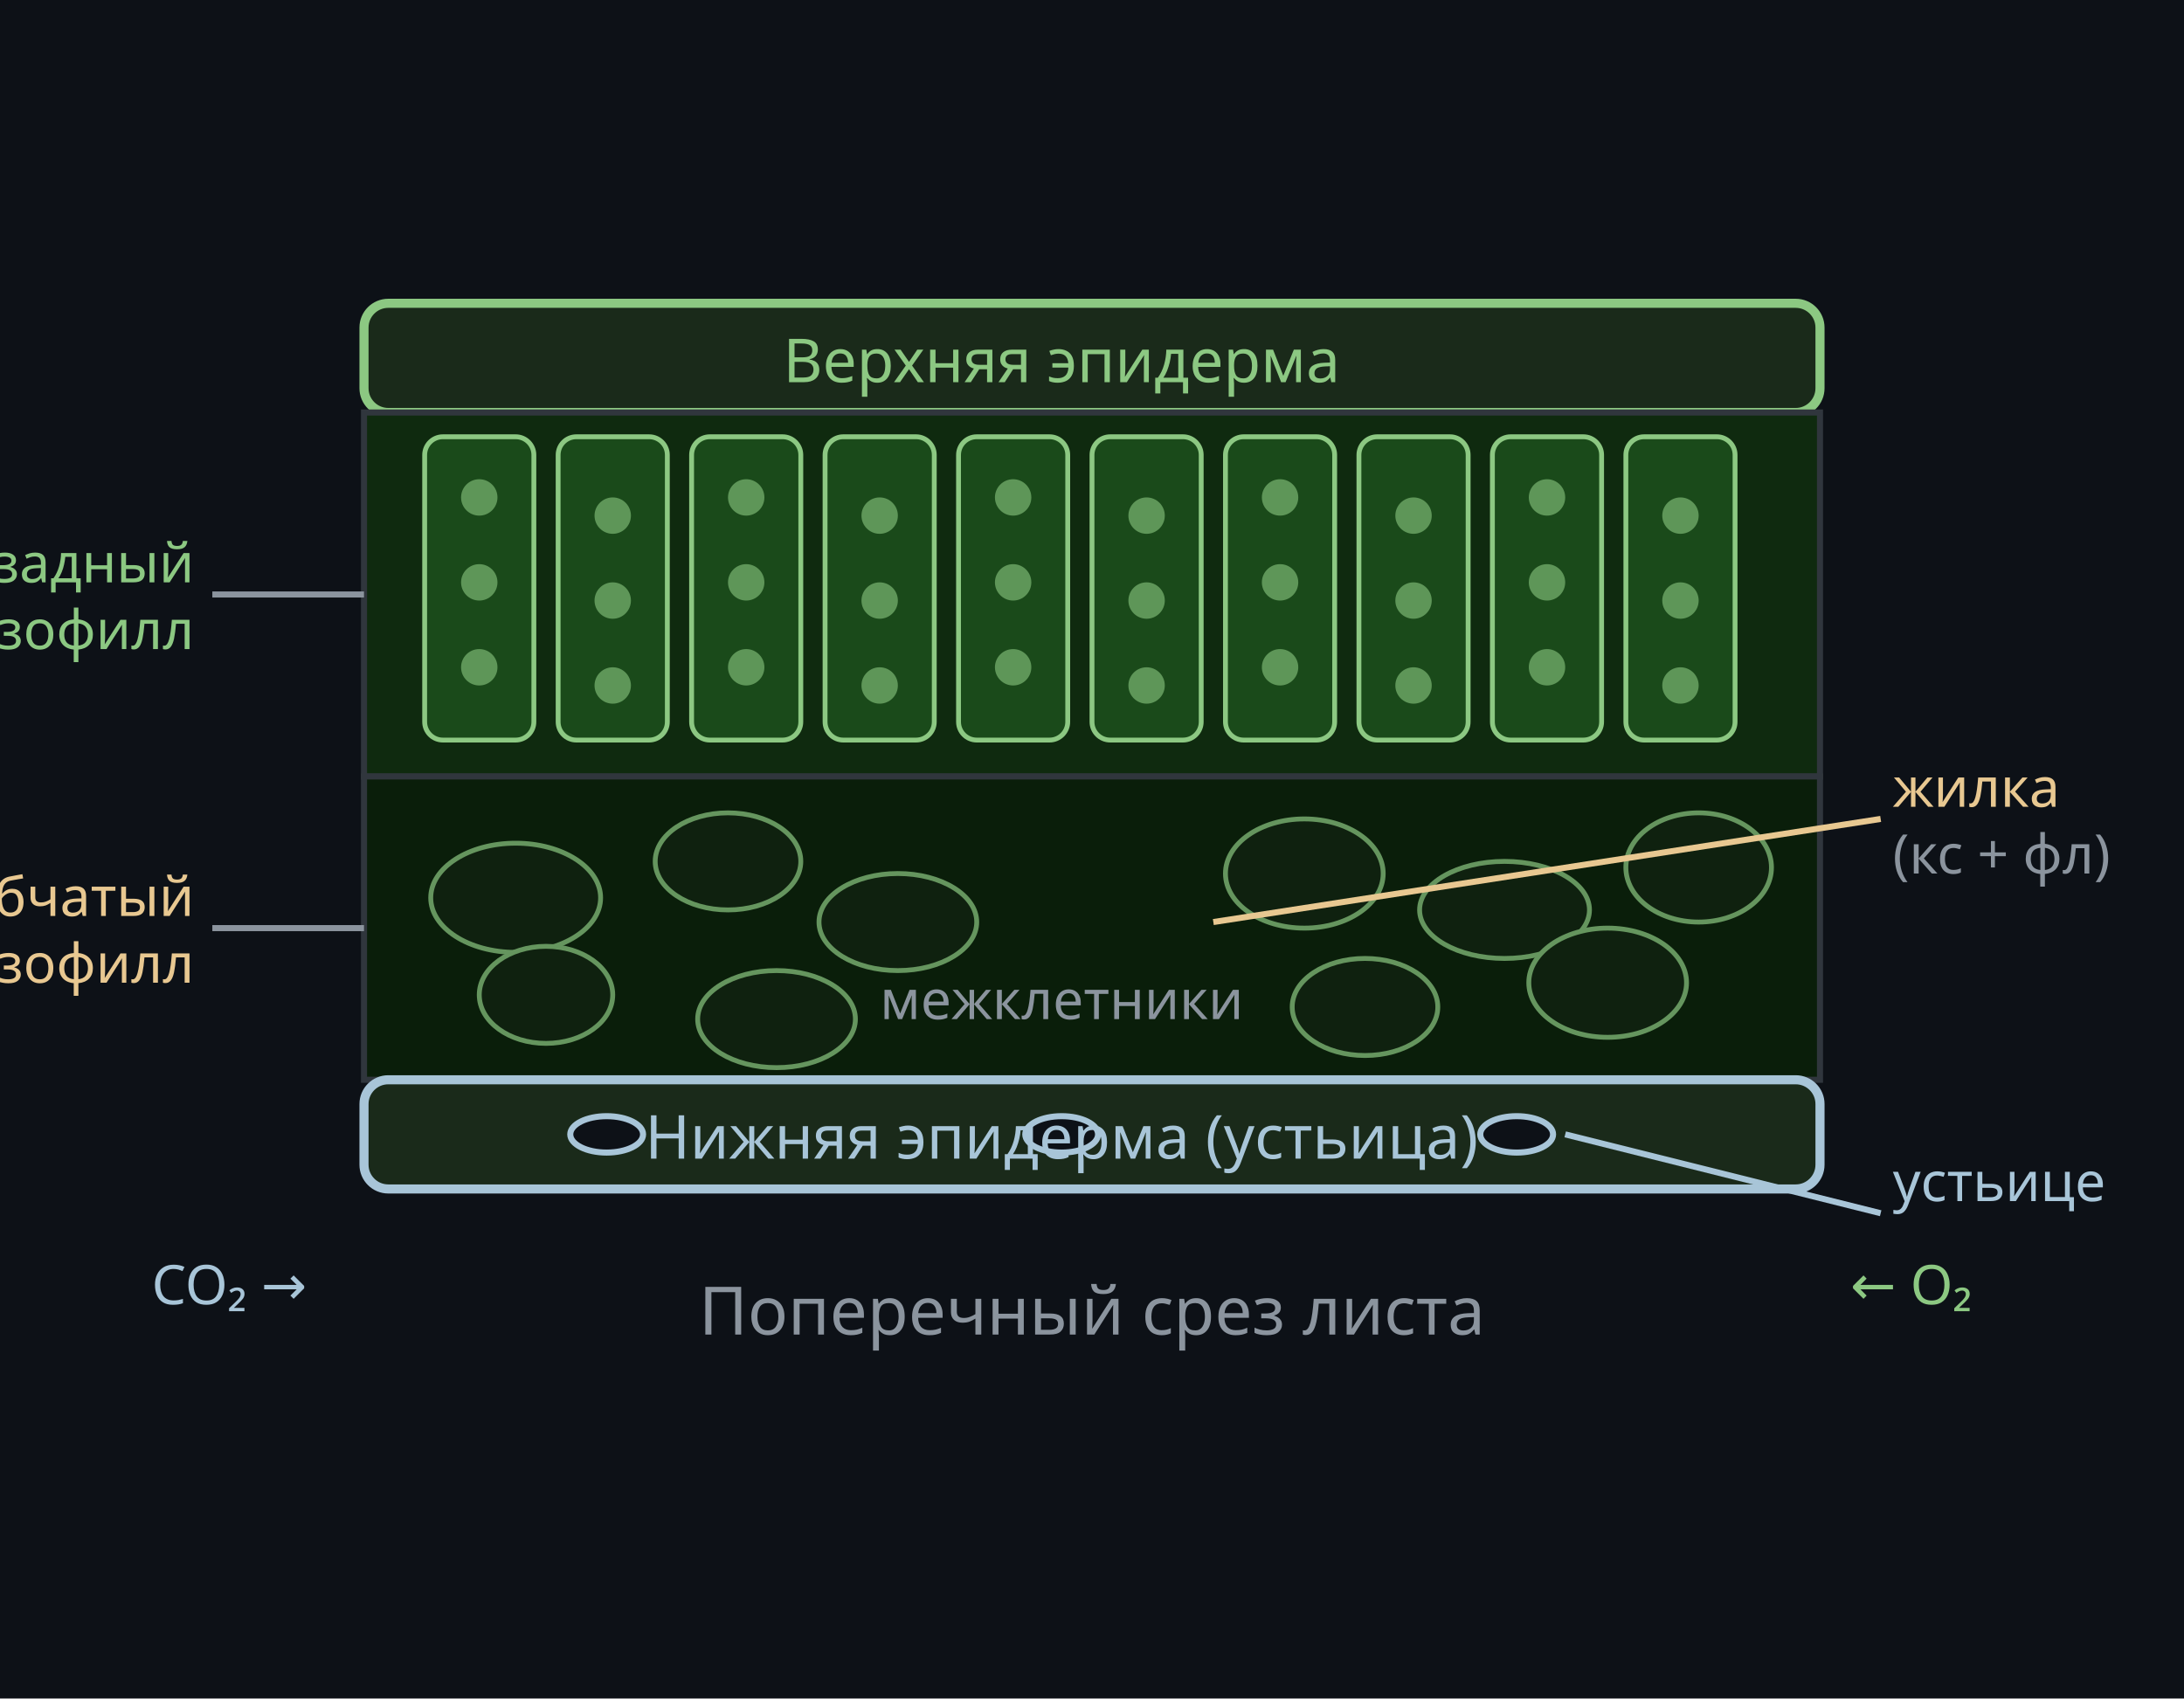
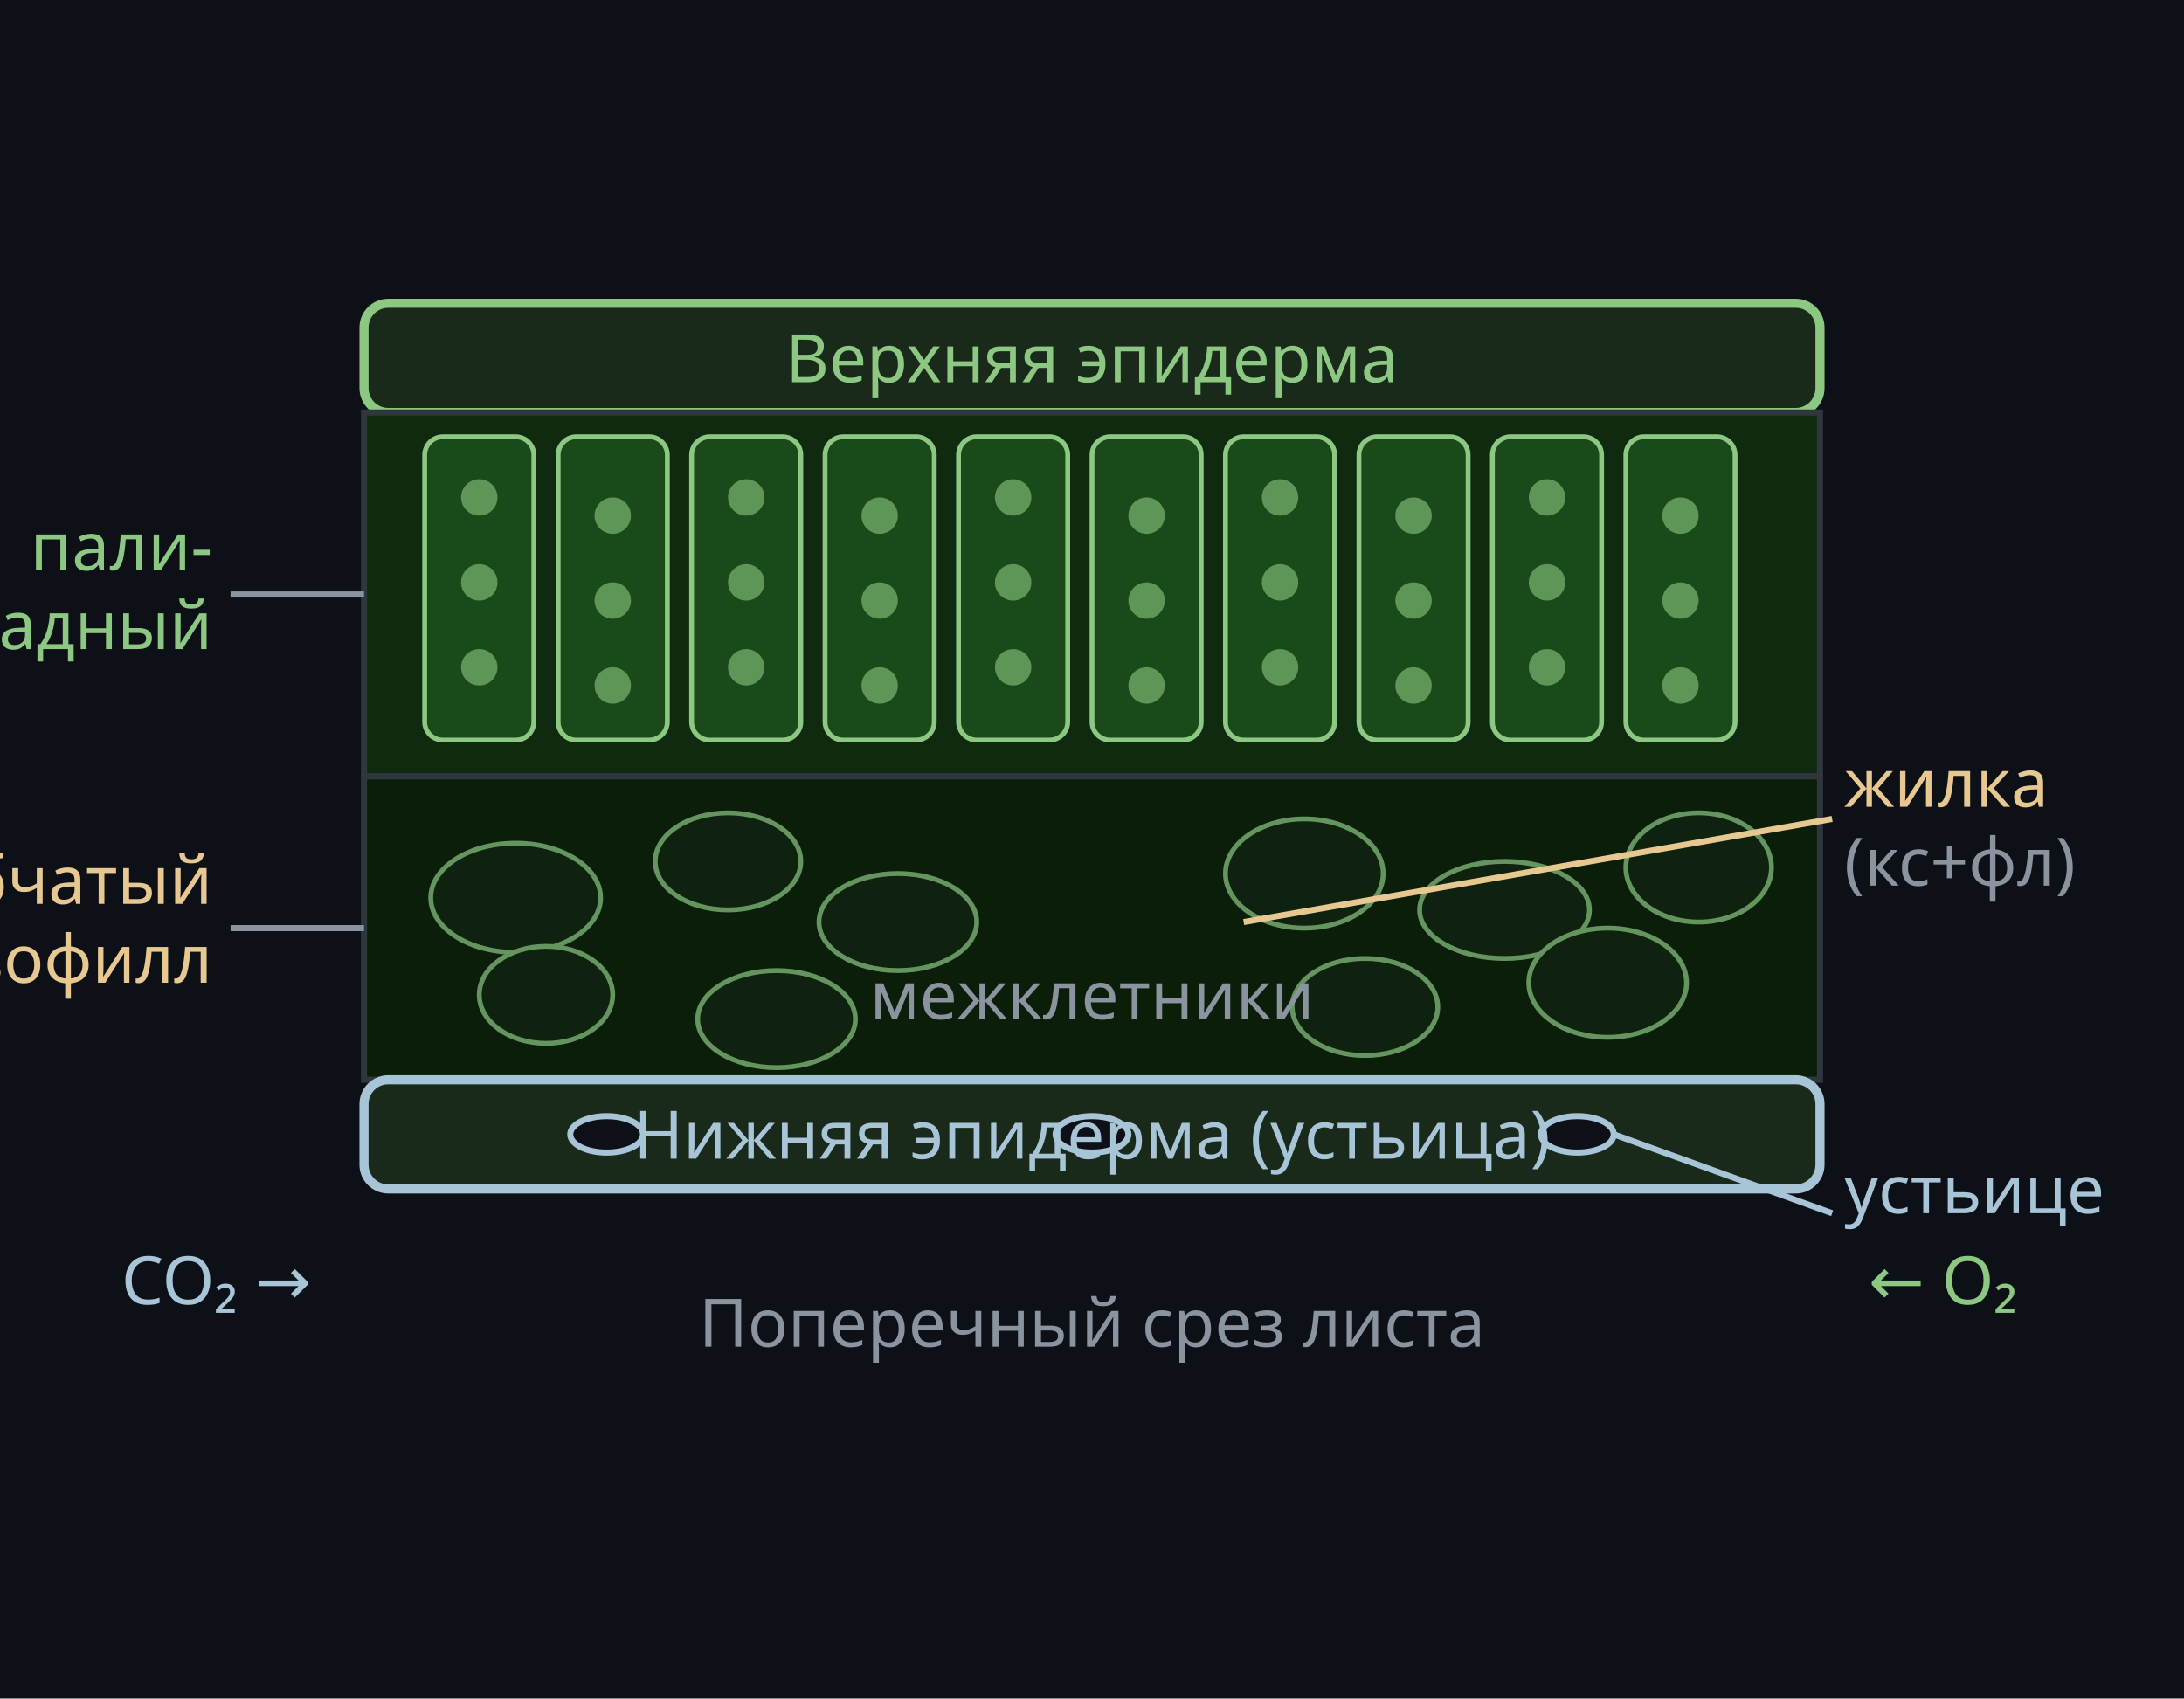
<svg xmlns="http://www.w3.org/2000/svg" viewBox="0 0 360 280" font-family="system-ui,sans-serif">
  <rect width="360" height="280" fill="#0d1117" />
  <rect x="60" y="50" width="240" height="18" rx="4" fill="#1a2a1a" stroke="#8cc882" stroke-width="1.5" />
-   <text x="175" y="63" text-anchor="middle" font-size="10" fill="#8cc882">Верхняя эпидерма</text>
+   <text x="180" y="63" text-anchor="middle" font-size="11" fill="#8cc882">Верхняя эпидерма</text>
  <rect x="60" y="68" width="240" height="60" fill="#0f2a0f" stroke="#30363d" stroke-width="1" />
  <g fill="#1a4a1a" stroke="#8cc882" stroke-width="0.8">
    <rect x="70" y="72" width="18" height="50" rx="3" />
    <rect x="92" y="72" width="18" height="50" rx="3" />
    <rect x="114" y="72" width="18" height="50" rx="3" />
    <rect x="136" y="72" width="18" height="50" rx="3" />
    <rect x="158" y="72" width="18" height="50" rx="3" />
    <rect x="180" y="72" width="18" height="50" rx="3" />
    <rect x="202" y="72" width="18" height="50" rx="3" />
    <rect x="224" y="72" width="18" height="50" rx="3" />
    <rect x="246" y="72" width="18" height="50" rx="3" />
    <rect x="268" y="72" width="18" height="50" rx="3" />
  </g>
  <g fill="#8cc882" opacity="0.6">
    <circle cx="79" cy="82" r="3" />
    <circle cx="79" cy="96" r="3" />
    <circle cx="79" cy="110" r="3" />
    <circle cx="101" cy="85" r="3" />
    <circle cx="101" cy="99" r="3" />
    <circle cx="101" cy="113" r="3" />
    <circle cx="123" cy="82" r="3" />
    <circle cx="123" cy="96" r="3" />
    <circle cx="123" cy="110" r="3" />
    <circle cx="145" cy="85" r="3" />
    <circle cx="145" cy="99" r="3" />
    <circle cx="145" cy="113" r="3" />
    <circle cx="167" cy="82" r="3" />
    <circle cx="167" cy="96" r="3" />
    <circle cx="167" cy="110" r="3" />
    <circle cx="189" cy="85" r="3" />
    <circle cx="189" cy="99" r="3" />
    <circle cx="189" cy="113" r="3" />
    <circle cx="211" cy="82" r="3" />
    <circle cx="211" cy="96" r="3" />
    <circle cx="211" cy="110" r="3" />
    <circle cx="233" cy="85" r="3" />
    <circle cx="233" cy="99" r="3" />
    <circle cx="233" cy="113" r="3" />
    <circle cx="255" cy="82" r="3" />
    <circle cx="255" cy="96" r="3" />
    <circle cx="255" cy="110" r="3" />
    <circle cx="277" cy="85" r="3" />
    <circle cx="277" cy="99" r="3" />
    <circle cx="277" cy="113" r="3" />
  </g>
-   <ellipse cx="175" cy="152" rx="25" ry="12" fill="#1e2a0e" stroke="#e8c891" stroke-width="1.5" />
-   <ellipse cx="175" cy="147" rx="12" ry="6" fill="#1a1208" stroke="#e8a070" stroke-width="1" />
-   <text x="175" y="150" text-anchor="middle" font-size="9" fill="#e8a070">кс</text>
-   <ellipse cx="175" cy="158" rx="10" ry="5" fill="#112211" stroke="#a8c5d8" stroke-width="1" />
-   <text x="175" y="161" text-anchor="middle" font-size="9" fill="#a8c5d8">фл</text>
+   <ellipse cx="180" cy="152" rx="25" ry="12" fill="#1e2a0e" stroke="#e8c891" stroke-width="1.5" />
+   <ellipse cx="180" cy="147" rx="12" ry="6" fill="#1a1208" stroke="#e8a070" stroke-width="1" />
+   <text x="180" y="150" text-anchor="middle" font-size="11" fill="#e8a070">кс</text>
+   <ellipse cx="180" cy="158" rx="10" ry="5" fill="#112211" stroke="#a8c5d8" stroke-width="1" />
+   <text x="180" y="161" text-anchor="middle" font-size="11" fill="#a8c5d8">фл</text>
  <rect x="60" y="128" width="240" height="50" fill="#0a1e0a" stroke="#30363d" stroke-width="1" />
  <g fill="#112211" stroke="#8cc882" stroke-width="0.8" opacity="0.7">
    <ellipse cx="85" cy="148" rx="14" ry="9" />
    <ellipse cx="120" cy="142" rx="12" ry="8" />
    <ellipse cx="148" cy="152" rx="13" ry="8" />
    <ellipse cx="215" cy="144" rx="13" ry="9" />
    <ellipse cx="248" cy="150" rx="14" ry="8" />
    <ellipse cx="280" cy="143" rx="12" ry="9" />
    <ellipse cx="90" cy="164" rx="11" ry="8" />
    <ellipse cx="128" cy="168" rx="13" ry="8" />
    <ellipse cx="225" cy="166" rx="12" ry="8" />
    <ellipse cx="265" cy="162" rx="13" ry="9" />
  </g>
-   <text x="175" y="168" text-anchor="middle" font-size="9" fill="#8b949e">межклетники</text>
+   <text x="180" y="168" text-anchor="middle" font-size="11" fill="#8b949e">межклетники</text>
  <rect x="60" y="178" width="240" height="18" rx="4" fill="#1a2a1a" stroke="#a8c5d8" stroke-width="1.5" />
-   <g>
-     <ellipse cx="100" cy="187" rx="6" ry="3" fill="#0d1117" stroke="#a8c5d8" stroke-width="1" />
-     <ellipse cx="175" cy="187" rx="6" ry="3" fill="#0d1117" stroke="#a8c5d8" stroke-width="1" />
-     <ellipse cx="250" cy="187" rx="6" ry="3" fill="#0d1117" stroke="#a8c5d8" stroke-width="1" />
-   </g>
-   <text x="175" y="191" text-anchor="middle" font-size="10" fill="#a8c5d8">Нижняя эпидерма (устьица)</text>
-   <line x1="60" y1="98" x2="35" y2="98" stroke="#8b949e" stroke-width="1" />
-   <text x="32" y="96" text-anchor="end" font-size="9" fill="#8cc882">пализадный</text>
-   <text x="32" y="107" text-anchor="end" font-size="9" fill="#8cc882">мезофилл</text>
-   <line x1="60" y1="153" x2="35" y2="153" stroke="#8b949e" stroke-width="1" />
-   <text x="32" y="151" text-anchor="end" font-size="9" fill="#e8c891">губчатый</text>
-   <text x="32" y="162" text-anchor="end" font-size="9" fill="#e8c891">мезофилл</text>
-   <line x1="200" y1="152" x2="310" y2="135" stroke="#e8c891" stroke-width="1" />
-   <text x="312" y="133" font-size="9" fill="#e8c891">жилка</text>
-   <text x="312" y="144" font-size="9" fill="#8b949e">(кс + фл)</text>
-   <line x1="258" y1="187" x2="310" y2="200" stroke="#a8c5d8" stroke-width="1" />
-   <text x="312" y="198" font-size="9" fill="#a8c5d8">устьице</text>
-   <text x="180" y="220" text-anchor="middle" font-size="11" fill="#8b949e">Поперечный срез листа</text>
-   <text x="25" y="215" font-size="9" fill="#a8c5d8">CO₂ →</text>
-   <text x="305" y="215" font-size="9" fill="#8cc882">← O₂</text>
+   <ellipse cx="100" cy="187" rx="6" ry="3" fill="#0d1117" stroke="#a8c5d8" stroke-width="1" />
+   <ellipse cx="180" cy="187" rx="6" ry="3" fill="#0d1117" stroke="#a8c5d8" stroke-width="1" />
+   <ellipse cx="260" cy="187" rx="6" ry="3" fill="#0d1117" stroke="#a8c5d8" stroke-width="1" />
+   <text x="180" y="191" text-anchor="middle" font-size="11" fill="#a8c5d8">Нижняя эпидерма (устьица)</text>
+   <line x1="60" y1="98" x2="38" y2="98" stroke="#8b949e" stroke-width="1" />
+   <text x="35" y="94" text-anchor="end" font-size="11" fill="#8cc882">пали-</text>
+   <text x="35" y="107" text-anchor="end" font-size="11" fill="#8cc882">садный</text>
+   <line x1="60" y1="153" x2="38" y2="153" stroke="#8b949e" stroke-width="1" />
+   <text x="35" y="149" text-anchor="end" font-size="11" fill="#e8c891">губчатый</text>
+   <text x="35" y="162" text-anchor="end" font-size="11" fill="#e8c891">мезофилл</text>
+   <line x1="205" y1="152" x2="302" y2="135" stroke="#e8c891" stroke-width="1" />
+   <text x="304" y="133" font-size="11" fill="#e8c891">жилка</text>
+   <text x="304" y="146" font-size="11" fill="#8b949e">(кс+фл)</text>
+   <line x1="266" y1="187" x2="302" y2="200" stroke="#a8c5d8" stroke-width="1" />
+   <text x="304" y="200" font-size="11" fill="#a8c5d8">устьице</text>
+   <text x="180" y="222" text-anchor="middle" font-size="11" fill="#8b949e">Поперечный срез листа</text>
+   <text x="20" y="215" font-size="11" fill="#a8c5d8">CO₂ →</text>
+   <text x="308" y="215" font-size="11" fill="#8cc882">← O₂</text>
</svg>
